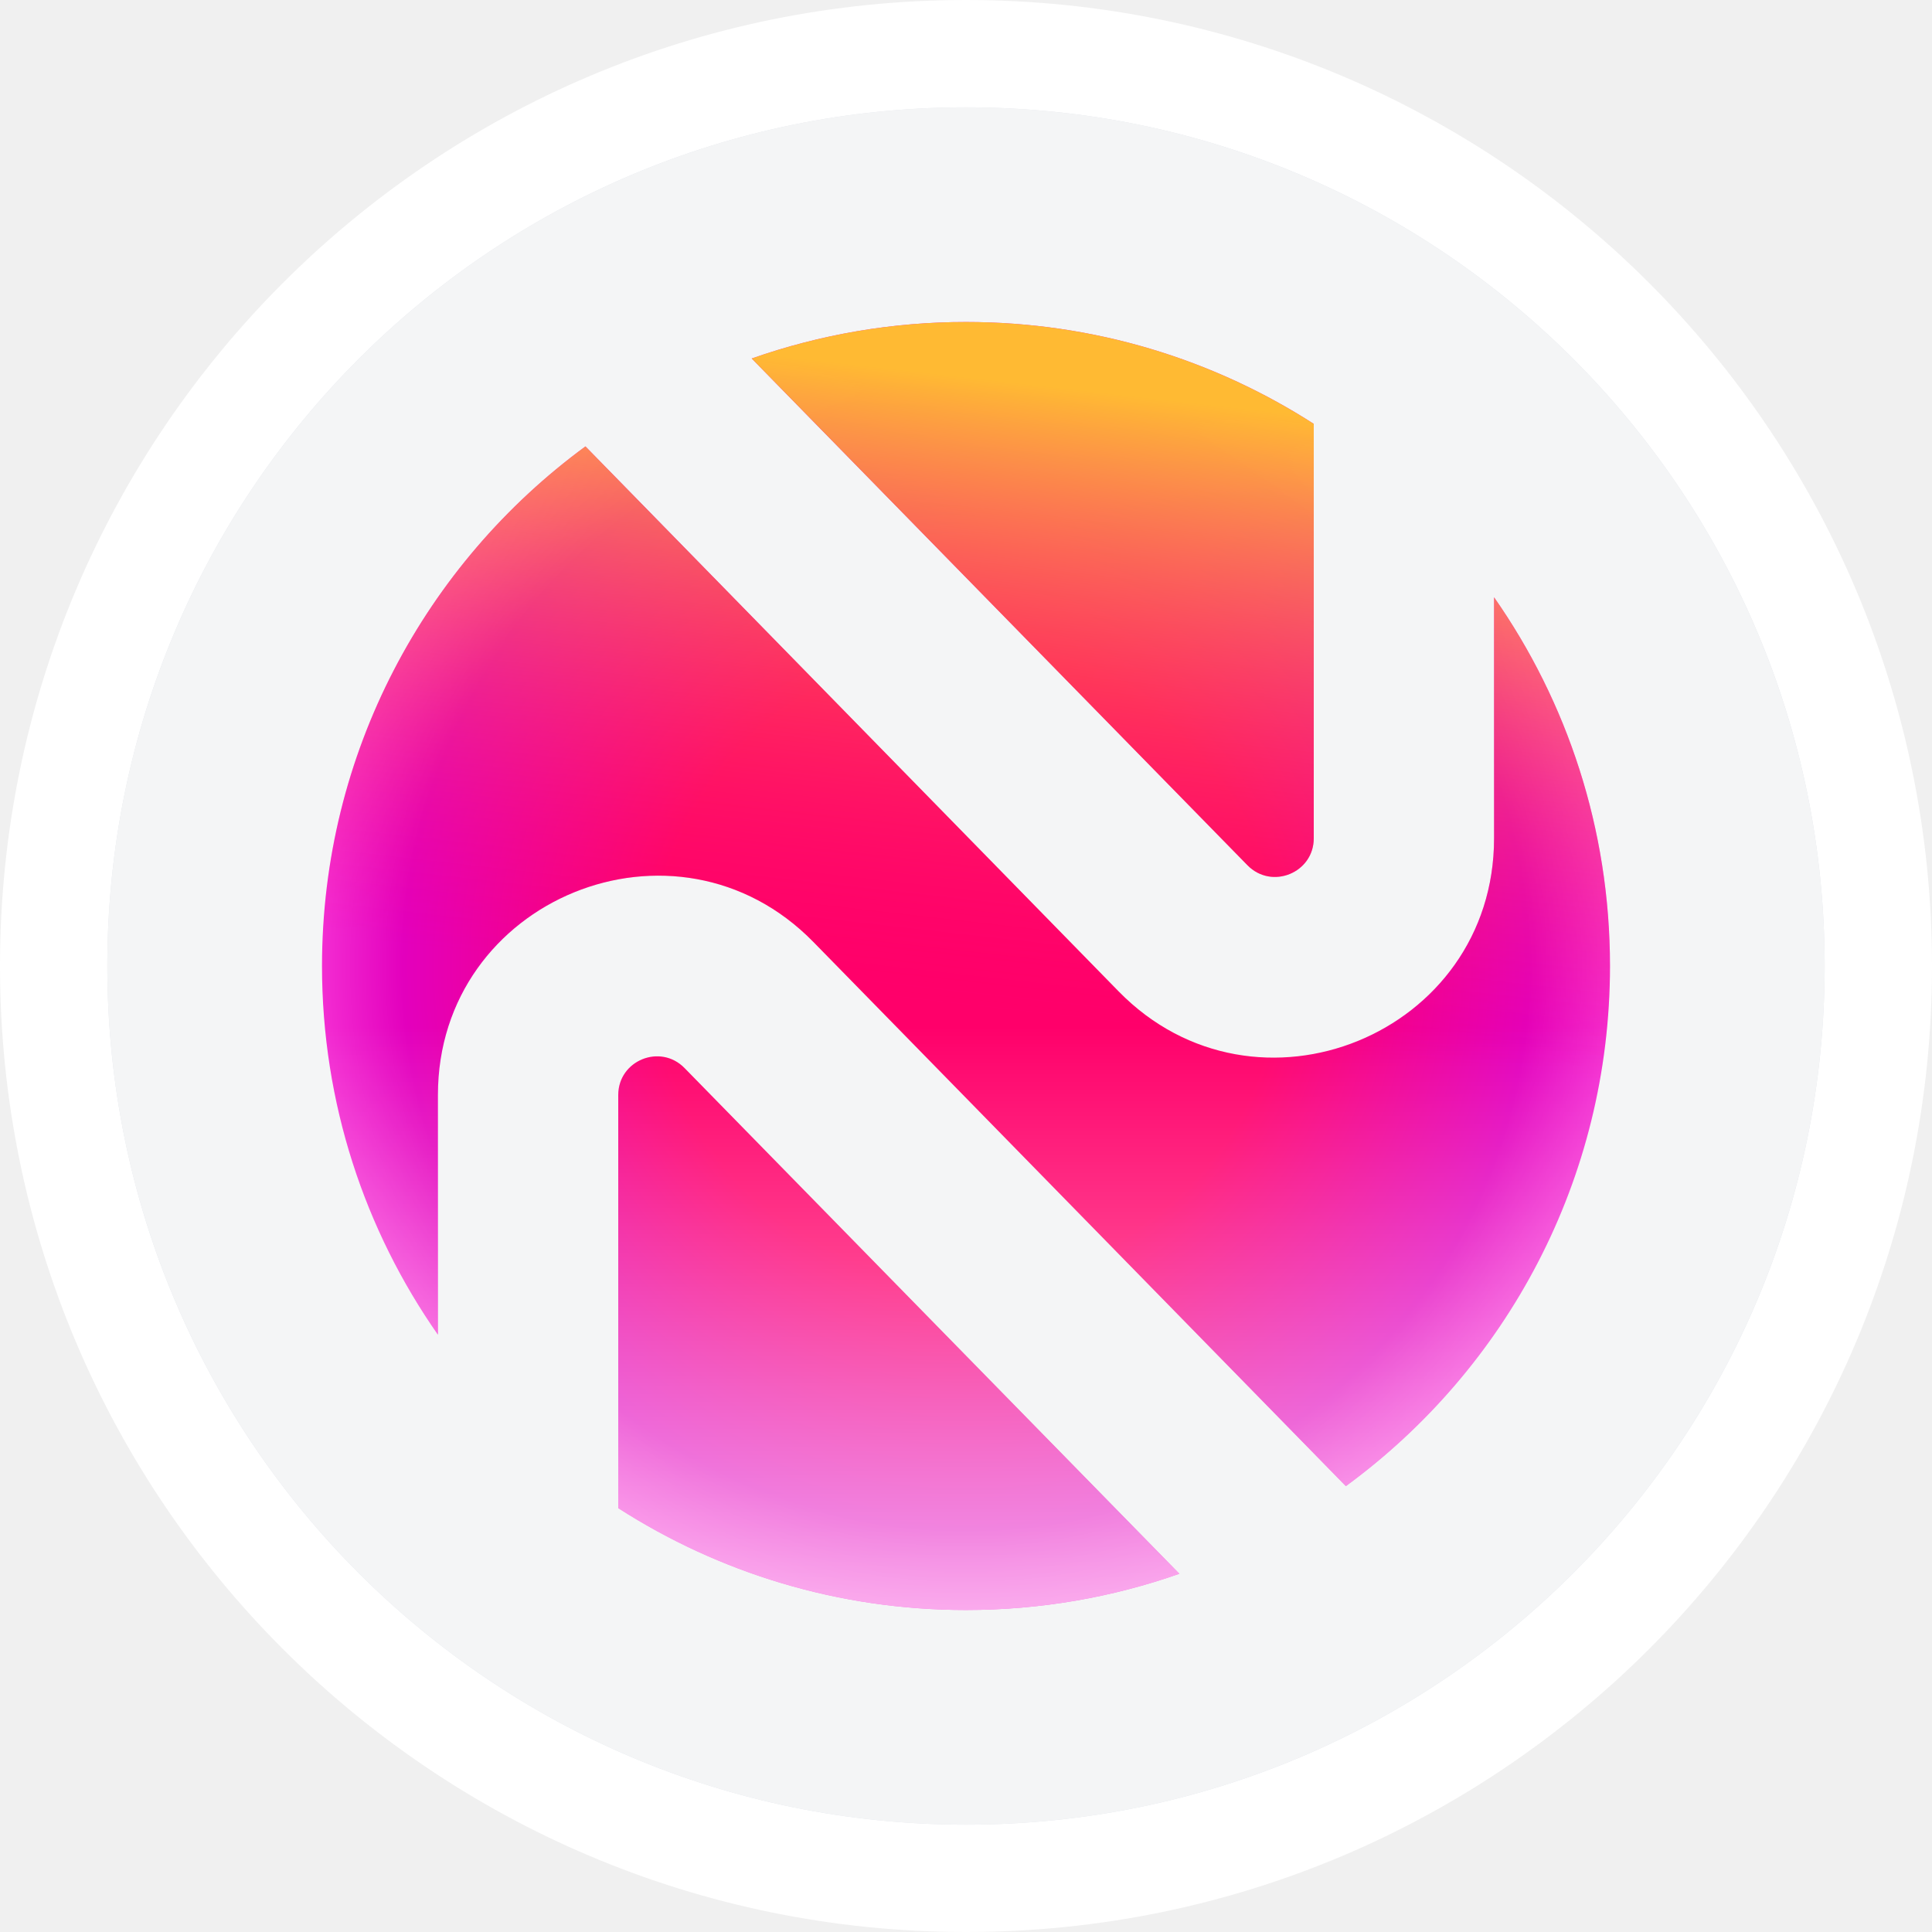
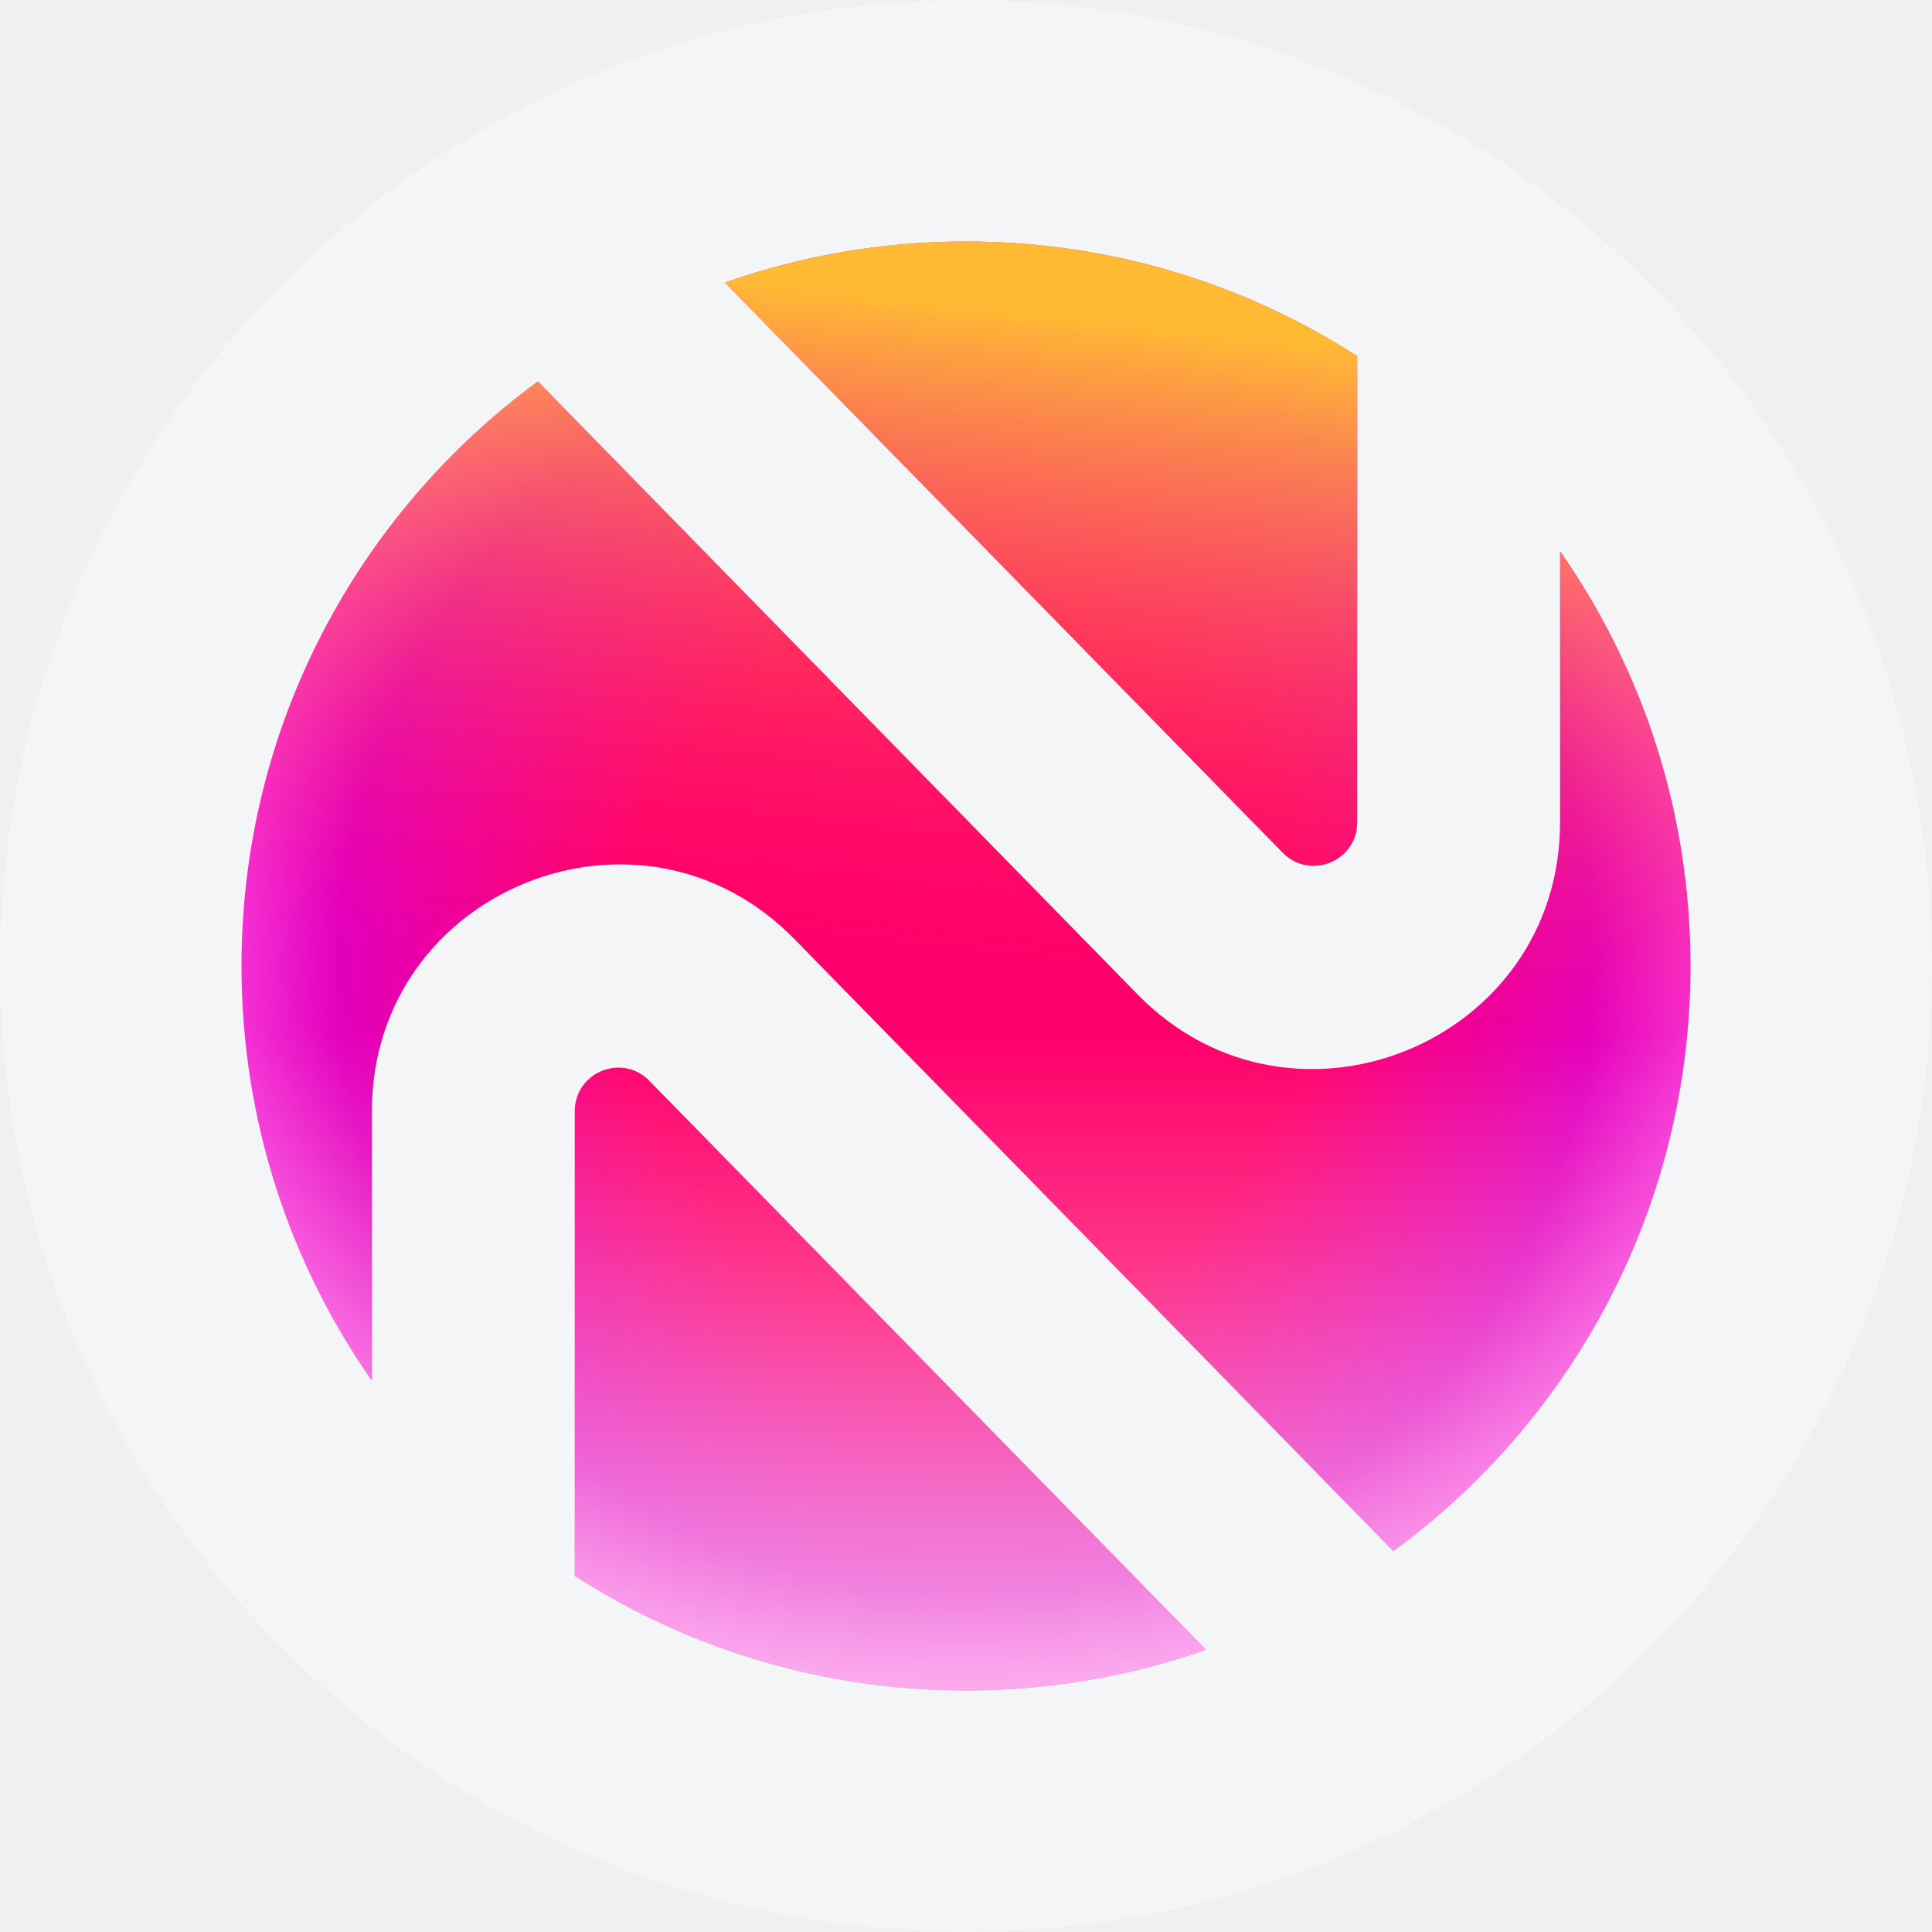
- <svg xmlns="http://www.w3.org/2000/svg" width="36" height="36" viewBox="0 0 36 36" fill="none">
-   <path d="M18 1C8.611 1 1 8.611 1 18C1 27.389 8.611 35 18 35C27.389 35 35 27.389 35 18C35 8.611 27.389 1 18 1Z" fill="#E1E4EA" />
-   <path d="M18 1C8.611 1 1 8.611 1 18C1 27.389 8.611 35 18 35C27.389 35 35 27.389 35 18C35 8.611 27.389 1 18 1Z" stroke="white" stroke-width="2" />
-   <path d="M2 18C2 9.163 9.163 2 18 2C26.837 2 34 9.163 34 18C34 26.837 26.837 34 18 34C9.163 34 2 26.837 2 18Z" fill="#F4F5F6" />
-   <path fill-rule="evenodd" clip-rule="evenodd" d="M24.48 15.62C24.48 16.265 23.697 16.584 23.245 16.123L14.007 6.68C15.29 6.229 16.64 5.999 18 6C20.387 6 22.611 6.697 24.48 7.898V15.62ZM27.84 11.13V15.62C27.84 19.276 23.401 21.086 20.844 18.473L10.909 8.318C7.932 10.502 6 14.026 6 18C6 20.555 6.799 22.924 8.16 24.87V20.404C8.16 16.748 12.599 14.938 15.156 17.552L25.078 27.692C28.062 25.509 30 21.981 30 18C30 15.445 29.201 13.076 27.84 11.13ZM12.755 19.901L21.976 29.325C20.732 29.762 19.393 30 18 30C15.614 30 13.389 29.302 11.52 28.102V20.404C11.52 19.759 12.304 19.44 12.755 19.901Z" fill="url(#paint0_radial_4206_118626)" />
-   <path fill-rule="evenodd" clip-rule="evenodd" d="M24.48 15.62C24.48 16.265 23.697 16.584 23.245 16.123L14.007 6.68C15.29 6.229 16.64 5.999 18 6C20.387 6 22.611 6.697 24.48 7.898V15.62ZM27.84 11.13V15.62C27.84 19.276 23.401 21.086 20.844 18.473L10.909 8.318C7.932 10.502 6 14.026 6 18C6 20.555 6.799 22.924 8.16 24.87V20.404C8.16 16.748 12.599 14.938 15.156 17.552L25.078 27.692C28.062 25.509 30 21.981 30 18C30 15.445 29.201 13.076 27.84 11.13ZM12.755 19.901L21.976 29.325C20.732 29.762 19.393 30 18 30C15.614 30 13.389 29.302 11.52 28.102V20.404C11.52 19.759 12.304 19.44 12.755 19.901Z" fill="url(#paint1_linear_4206_118626)" />
-   <path fill-rule="evenodd" clip-rule="evenodd" d="M24.48 15.62C24.48 16.265 23.697 16.584 23.245 16.123L14.007 6.68C15.29 6.229 16.64 5.999 18 6C20.387 6 22.611 6.697 24.48 7.898V15.62ZM27.84 11.13V15.62C27.84 19.276 23.401 21.086 20.844 18.473L10.909 8.318C7.932 10.502 6 14.026 6 18C6 20.555 6.799 22.924 8.16 24.87V20.404C8.16 16.748 12.599 14.938 15.156 17.552L25.078 27.692C28.062 25.509 30 21.981 30 18C30 15.445 29.201 13.076 27.84 11.13ZM12.755 19.901L21.976 29.325C20.732 29.762 19.393 30 18 30C15.614 30 13.389 29.302 11.52 28.102V20.404C11.52 19.759 12.304 19.44 12.755 19.901Z" fill="url(#paint2_linear_4206_118626)" />
+ <svg xmlns="http://www.w3.org/2000/svg" width="32" height="32" viewBox="0 0 32 32" fill="none">
+   <path d="M0 16C0 7.163 7.163 0 16 0C24.837 0 32 7.163 32 16C32 24.837 24.837 32 16 32C7.163 32 0 24.837 0 16Z" fill="#E1E4EA" />
+   <path d="M0 16C0 7.163 7.163 0 16 0C24.837 0 32 7.163 32 16C32 24.837 24.837 32 16 32C7.163 32 0 24.837 0 16Z" fill="#F4F5F6" />
+   <path fill-rule="evenodd" clip-rule="evenodd" d="M22.48 13.62C22.48 14.264 21.697 14.584 21.245 14.123L12.007 4.68C13.29 4.229 14.64 3.999 16 4C18.387 4 20.611 4.697 22.48 5.898V13.62ZM25.84 9.13V13.62C25.84 17.276 21.401 19.086 18.844 16.473L8.909 6.318C5.932 8.502 4 12.026 4 16C4 18.555 4.799 20.924 6.16 22.87V18.404C6.16 14.748 10.599 12.938 13.156 15.552L23.078 25.692C26.062 23.509 28 19.981 28 16C28 13.445 27.201 11.076 25.84 9.13ZM10.755 17.901L19.976 27.325C18.732 27.762 17.393 28 16 28C13.614 28 11.389 27.302 9.52 26.102V18.404C9.52 17.759 10.304 17.44 10.755 17.901Z" fill="url(#paint0_radial_4466_67564)" />
+   <path fill-rule="evenodd" clip-rule="evenodd" d="M22.48 13.62C22.48 14.264 21.697 14.584 21.245 14.123L12.007 4.68C13.29 4.229 14.64 3.999 16 4C18.387 4 20.611 4.697 22.48 5.898V13.62ZM25.84 9.13V13.62C25.84 17.276 21.401 19.086 18.844 16.473L8.909 6.318C5.932 8.502 4 12.026 4 16C4 18.555 4.799 20.924 6.16 22.87V18.404C6.16 14.748 10.599 12.938 13.156 15.552L23.078 25.692C26.062 23.509 28 19.981 28 16C28 13.445 27.201 11.076 25.84 9.13ZM10.755 17.901L19.976 27.325C18.732 27.762 17.393 28 16 28C13.614 28 11.389 27.302 9.52 26.102V18.404C9.52 17.759 10.304 17.44 10.755 17.901Z" fill="url(#paint1_linear_4466_67564)" />
+   <path fill-rule="evenodd" clip-rule="evenodd" d="M22.48 13.62C22.48 14.264 21.697 14.584 21.245 14.123L12.007 4.68C13.29 4.229 14.64 3.999 16 4C18.387 4 20.611 4.697 22.48 5.898V13.62ZM25.84 9.13V13.62C25.84 17.276 21.401 19.086 18.844 16.473L8.909 6.318C5.932 8.502 4 12.026 4 16C4 18.555 4.799 20.924 6.16 22.87V18.404C6.16 14.748 10.599 12.938 13.156 15.552L23.078 25.692C26.062 23.509 28 19.981 28 16C28 13.445 27.201 11.076 25.84 9.13ZM10.755 17.901L19.976 27.325C18.732 27.762 17.393 28 16 28C13.614 28 11.389 27.302 9.52 26.102V18.404C9.52 17.759 10.304 17.44 10.755 17.901Z" fill="url(#paint2_linear_4466_67564)" />
  <defs>
-     <radialGradient id="paint0_radial_4206_118626" cx="0" cy="0" r="1" gradientUnits="userSpaceOnUse" gradientTransform="translate(17.9998 18.0005) rotate(135) scale(16.9705)">
+     <radialGradient id="paint0_radial_4466_67564" cx="0" cy="0" r="1" gradientUnits="userSpaceOnUse" gradientTransform="translate(15.9998 16.0005) rotate(135) scale(16.9705)">
      <stop offset="0.34" stop-color="#FF006A" />
      <stop offset="0.613" stop-color="#E300BD" />
      <stop offset="0.767" stop-color="#FF4CE1" />
    </radialGradient>
-     <linearGradient id="paint1_linear_4206_118626" x1="20.8" y1="5.2" x2="18" y2="30" gradientUnits="userSpaceOnUse">
+     <linearGradient id="paint1_linear_4466_67564" x1="18.8" y1="3.2" x2="16" y2="28" gradientUnits="userSpaceOnUse">
      <stop offset="0.085" stop-color="#FFBA33" />
      <stop offset="0.553" stop-color="#FF006A" stop-opacity="0" />
    </linearGradient>
-     <linearGradient id="paint2_linear_4206_118626" x1="18" y1="6" x2="18" y2="30" gradientUnits="userSpaceOnUse">
+     <linearGradient id="paint2_linear_4466_67564" x1="16" y1="4" x2="16" y2="28" gradientUnits="userSpaceOnUse">
      <stop offset="0.547" stop-color="white" stop-opacity="0" />
      <stop offset="1" stop-color="white" stop-opacity="0.6" />
    </linearGradient>
  </defs>
</svg>
